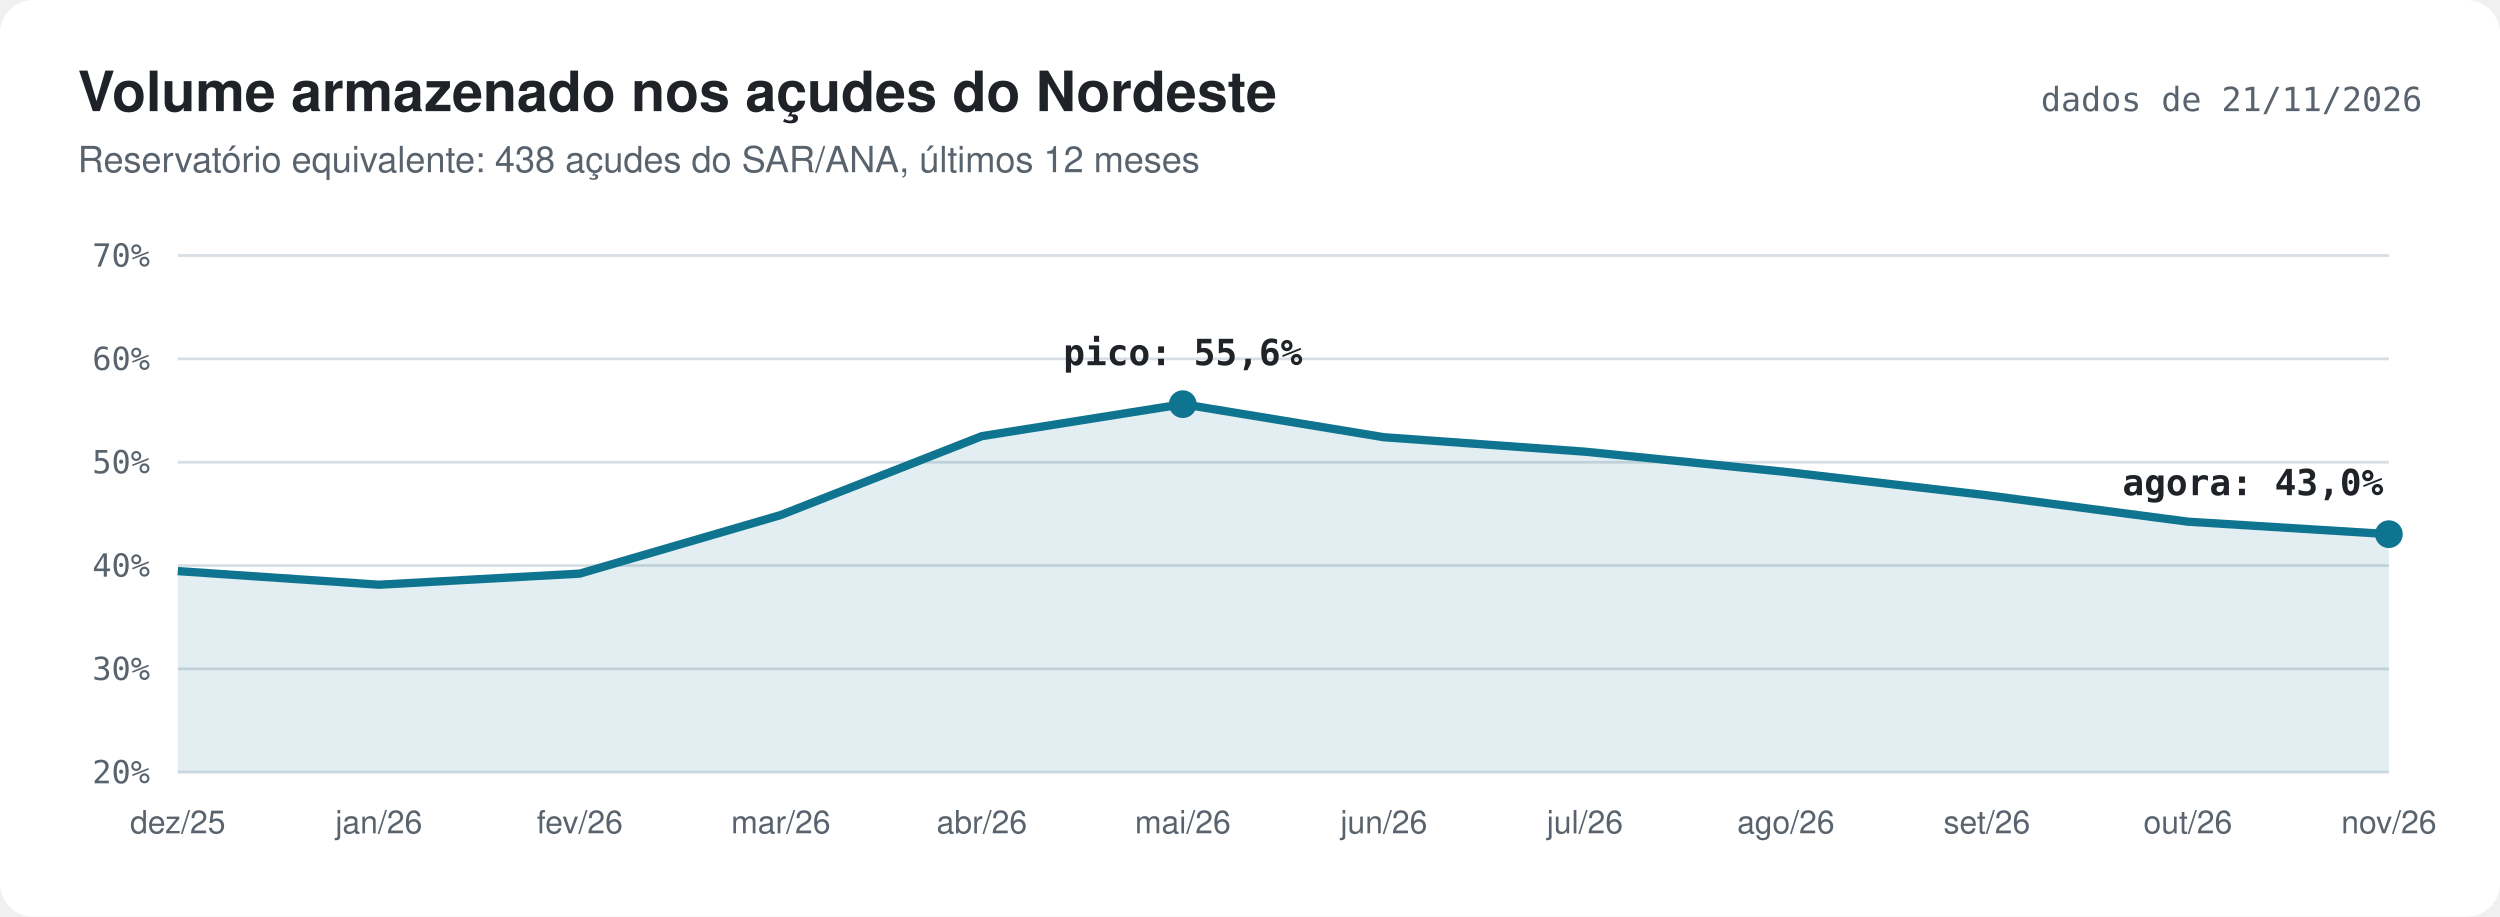
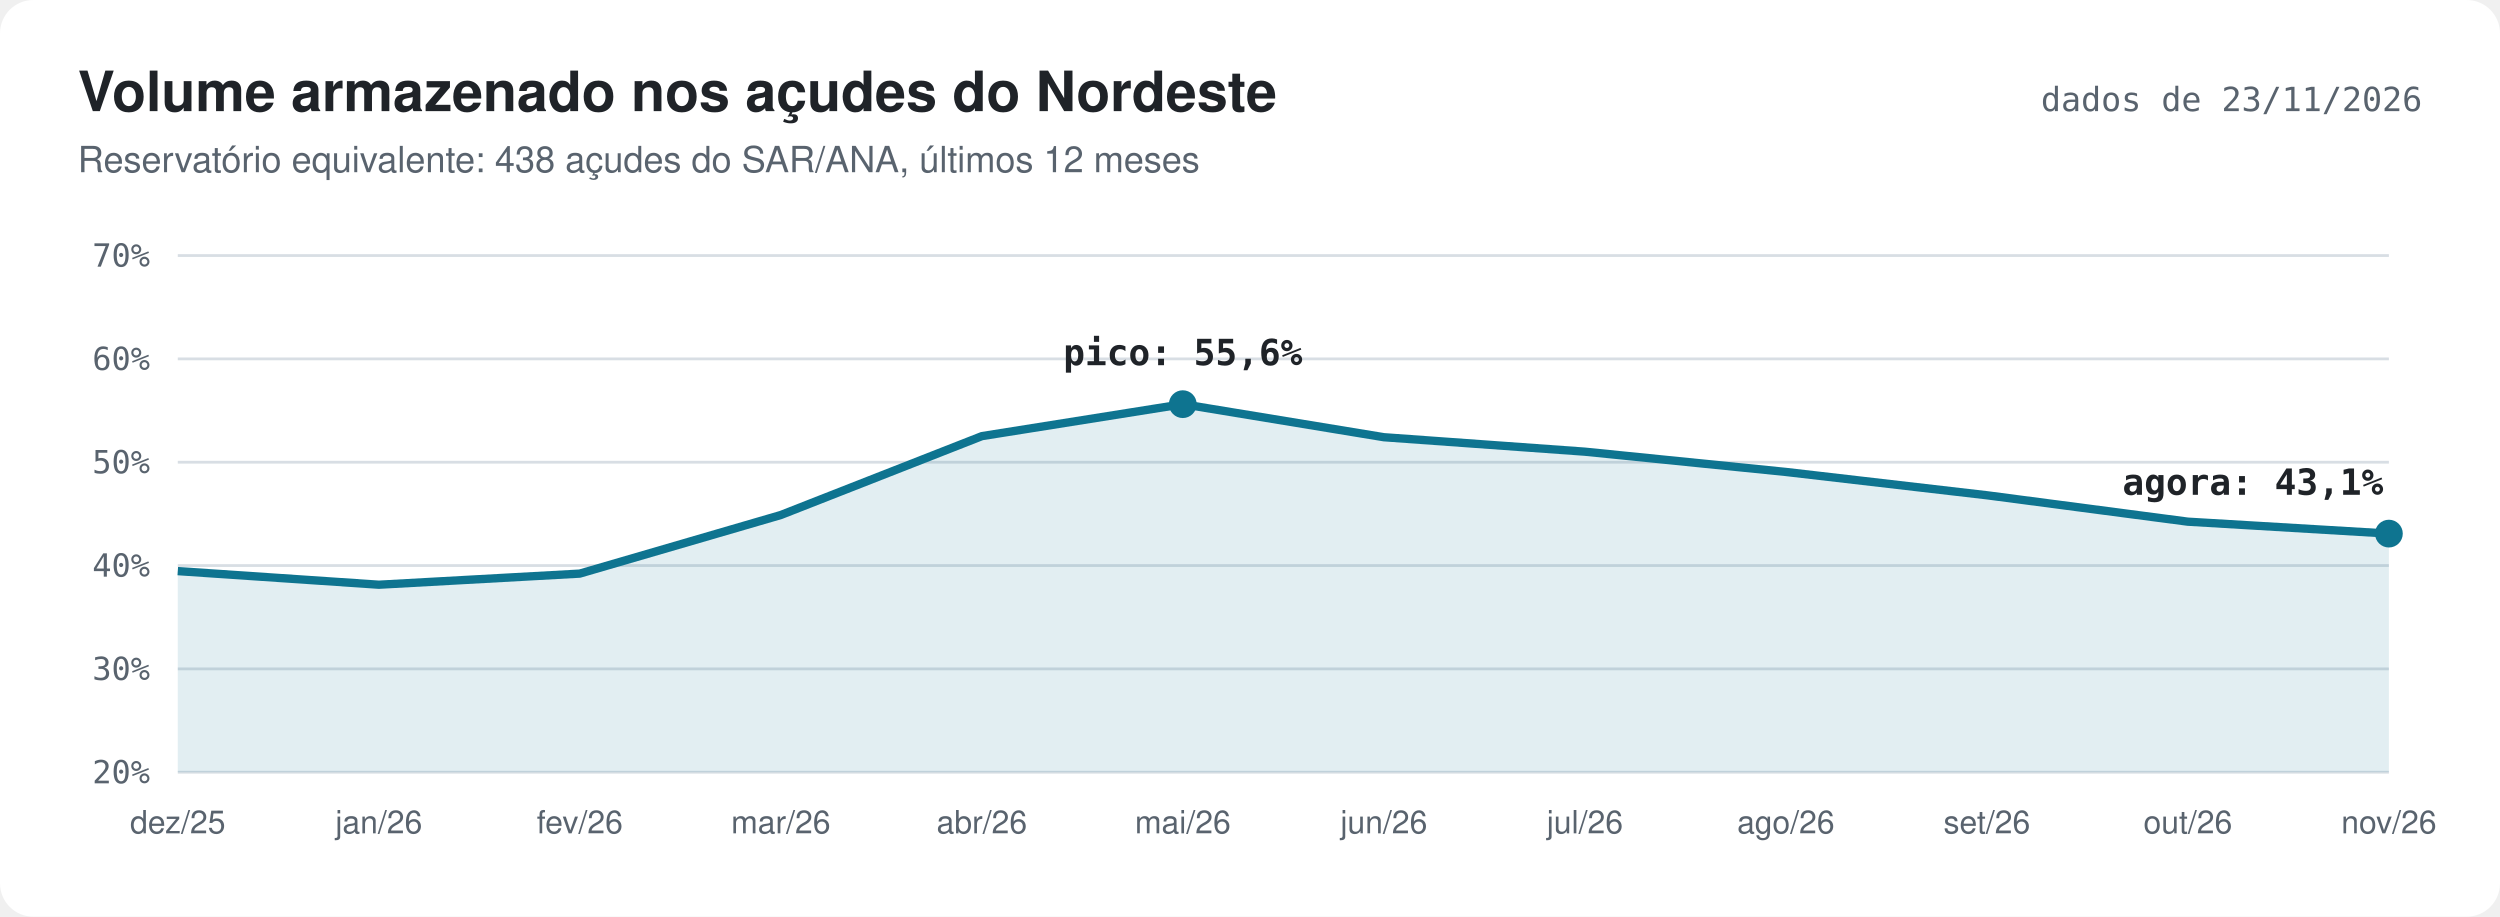
<svg xmlns="http://www.w3.org/2000/svg" width="900" height="330" viewBox="0 0 900 330" role="img" aria-label="Evolução do volume armazenado no Nordeste">
  <style>
  .bg{fill:#ffffff} .card{fill:#f6f8fa;stroke:#d0d7de} .fg{fill:#1f2328} .mu{fill:#59636e}
  .grid{stroke:#d8dee4} .axis{stroke:#8c959f} .acc{fill:#0e7490} .accs{stroke:#0e7490} .area{fill:#0e7490;fill-opacity:.12}
  .crit{fill:#dc2626} .alert{fill:#d97706} .ok{fill:#16a34a} .nd{fill:#8c959f}
  .s0{fill:#f5e050} .s1{fill:#fcc55a} .s2{fill:#f59e0b} .s3{fill:#dc2626} .s4{fill:#7f1d1d} .track{fill:#eaeef2}
  text{font-family:-apple-system,BlinkMacSystemFont,'Segoe UI',Helvetica,Arial,sans-serif} .num{font-family:ui-monospace,SFMono-Regular,'SF Mono',Menlo,Consolas,monospace;font-variant-numeric:tabular-nums}
  @media (prefers-color-scheme: dark){
    .bg{fill:#0d1117} .card{fill:#161b22;stroke:#30363d} .fg{fill:#e6edf3} .mu{fill:#8d96a0}
    .grid{stroke:#21262d} .axis{stroke:#484f58} .acc{fill:#4fc3d9} .accs{stroke:#4fc3d9} .area{fill:#4fc3d9;fill-opacity:.15}
    .crit{fill:#f85149} .alert{fill:#f0a020} .ok{fill:#3fb950} .nd{fill:#6e7681} .track{fill:#21262d}
  }
</style>
  <rect class="bg" width="900" height="330" rx="12" />
  <text x="28" y="40" class="fg" font-size="20" font-weight="700" text-anchor="start">Volume armazenado nos açudes do Nordeste</text>
  <text x="28" y="62" class="mu" font-size="13" font-weight="400" text-anchor="start">Reservatório equivalente: 438 açudes do SAR/ANA, últimos 12 meses</text>
-   <text x="872" y="40" class="mu num" font-size="12" font-weight="400" text-anchor="end">dados de 21/11/2026</text>
+   <text x="872" y="40" class="mu num" font-size="12" font-weight="400" text-anchor="end">dados de 23/11/2026</text>
  <line class="grid" x1="64" x2="860" y1="278.0" y2="278.0" />
  <text x="54" y="282.0" class="mu num" font-size="11.5" font-weight="400" text-anchor="end">20%</text>
  <line class="grid" x1="64" x2="860" y1="240.8" y2="240.8" />
  <text x="54" y="244.8" class="mu num" font-size="11.5" font-weight="400" text-anchor="end">30%</text>
  <line class="grid" x1="64" x2="860" y1="203.6" y2="203.6" />
  <text x="54" y="207.6" class="mu num" font-size="11.5" font-weight="400" text-anchor="end">40%</text>
  <line class="grid" x1="64" x2="860" y1="166.4" y2="166.4" />
  <text x="54" y="170.4" class="mu num" font-size="11.5" font-weight="400" text-anchor="end">50%</text>
  <line class="grid" x1="64" x2="860" y1="129.2" y2="129.2" />
  <text x="54" y="133.2" class="mu num" font-size="11.5" font-weight="400" text-anchor="end">60%</text>
  <line class="grid" x1="64" x2="860" y1="92.0" y2="92.0" />
  <text x="54" y="96.0" class="mu num" font-size="11.5" font-weight="400" text-anchor="end">70%</text>
-   <polygon class="area" points="64.0,278 64.0,205.6 136.4,210.5 208.7,206.5 281.1,185.4 353.5,157.0 425.8,145.5 498.2,157.4 570.5,162.6 642.9,169.9 715.3,178.3 787.6,187.8 860.0,192.3 860.0,278" />
-   <polyline class="accs" fill="none" stroke-width="3" stroke-linejoin="round" points="64.0,205.6 136.4,210.5 208.7,206.5 281.1,185.4 353.5,157.0 425.8,145.5 498.2,157.4 570.5,162.6 642.9,169.9 715.3,178.3 787.6,187.8 860.0,192.3" />
+   <polygon class="area" points="64.0,278 64.0,205.6 136.4,210.5 208.7,206.5 281.1,185.4 353.5,157.0 425.8,145.5 498.2,157.4 570.5,162.6 642.9,169.9 715.3,178.3 787.6,187.8 860.0,192.1 860.0,278" />
+   <polyline class="accs" fill="none" stroke-width="3" stroke-linejoin="round" points="64.0,205.6 136.4,210.5 208.7,206.5 281.1,185.4 353.5,157.0 425.8,145.5 498.2,157.4 570.5,162.6 642.9,169.9 715.3,178.3 787.6,187.8 860.0,192.1" />
  <text x="64.0" y="300" class="mu" font-size="11.5" font-weight="400" text-anchor="middle">dez/25</text>
  <text x="136.364" y="300" class="mu" font-size="11.5" font-weight="400" text-anchor="middle">jan/26</text>
  <text x="208.727" y="300" class="mu" font-size="11.5" font-weight="400" text-anchor="middle">fev/26</text>
  <text x="281.091" y="300" class="mu" font-size="11.5" font-weight="400" text-anchor="middle">mar/26</text>
  <text x="353.455" y="300" class="mu" font-size="11.5" font-weight="400" text-anchor="middle">abr/26</text>
  <text x="425.818" y="300" class="mu" font-size="11.5" font-weight="400" text-anchor="middle">mai/26</text>
  <text x="498.182" y="300" class="mu" font-size="11.5" font-weight="400" text-anchor="middle">jun/26</text>
  <text x="570.545" y="300" class="mu" font-size="11.5" font-weight="400" text-anchor="middle">jul/26</text>
  <text x="642.909" y="300" class="mu" font-size="11.5" font-weight="400" text-anchor="middle">ago/26</text>
  <text x="715.273" y="300" class="mu" font-size="11.5" font-weight="400" text-anchor="middle">set/26</text>
  <text x="787.636" y="300" class="mu" font-size="11.5" font-weight="400" text-anchor="middle">out/26</text>
  <text x="860.0" y="300" class="mu" font-size="11.5" font-weight="400" text-anchor="middle">nov/26</text>
  <circle class="acc" cx="425.8" cy="145.5" r="5" />
  <text x="425.818" y="131.461" class="fg num" font-size="13" font-weight="700" text-anchor="middle">pico: 55,6%</text>
-   <circle class="acc" cx="860.0" cy="192.3" r="5" />
-   <text x="858.0" y="178.277" class="fg num" font-size="13" font-weight="700" text-anchor="end">agora: 43,0%</text>
+   <circle class="acc" cx="860.0" cy="192.1" r="5" />
+   <text x="858.0" y="178.13" class="fg num" font-size="13" font-weight="700" text-anchor="end">agora: 43,1%</text>
</svg>
